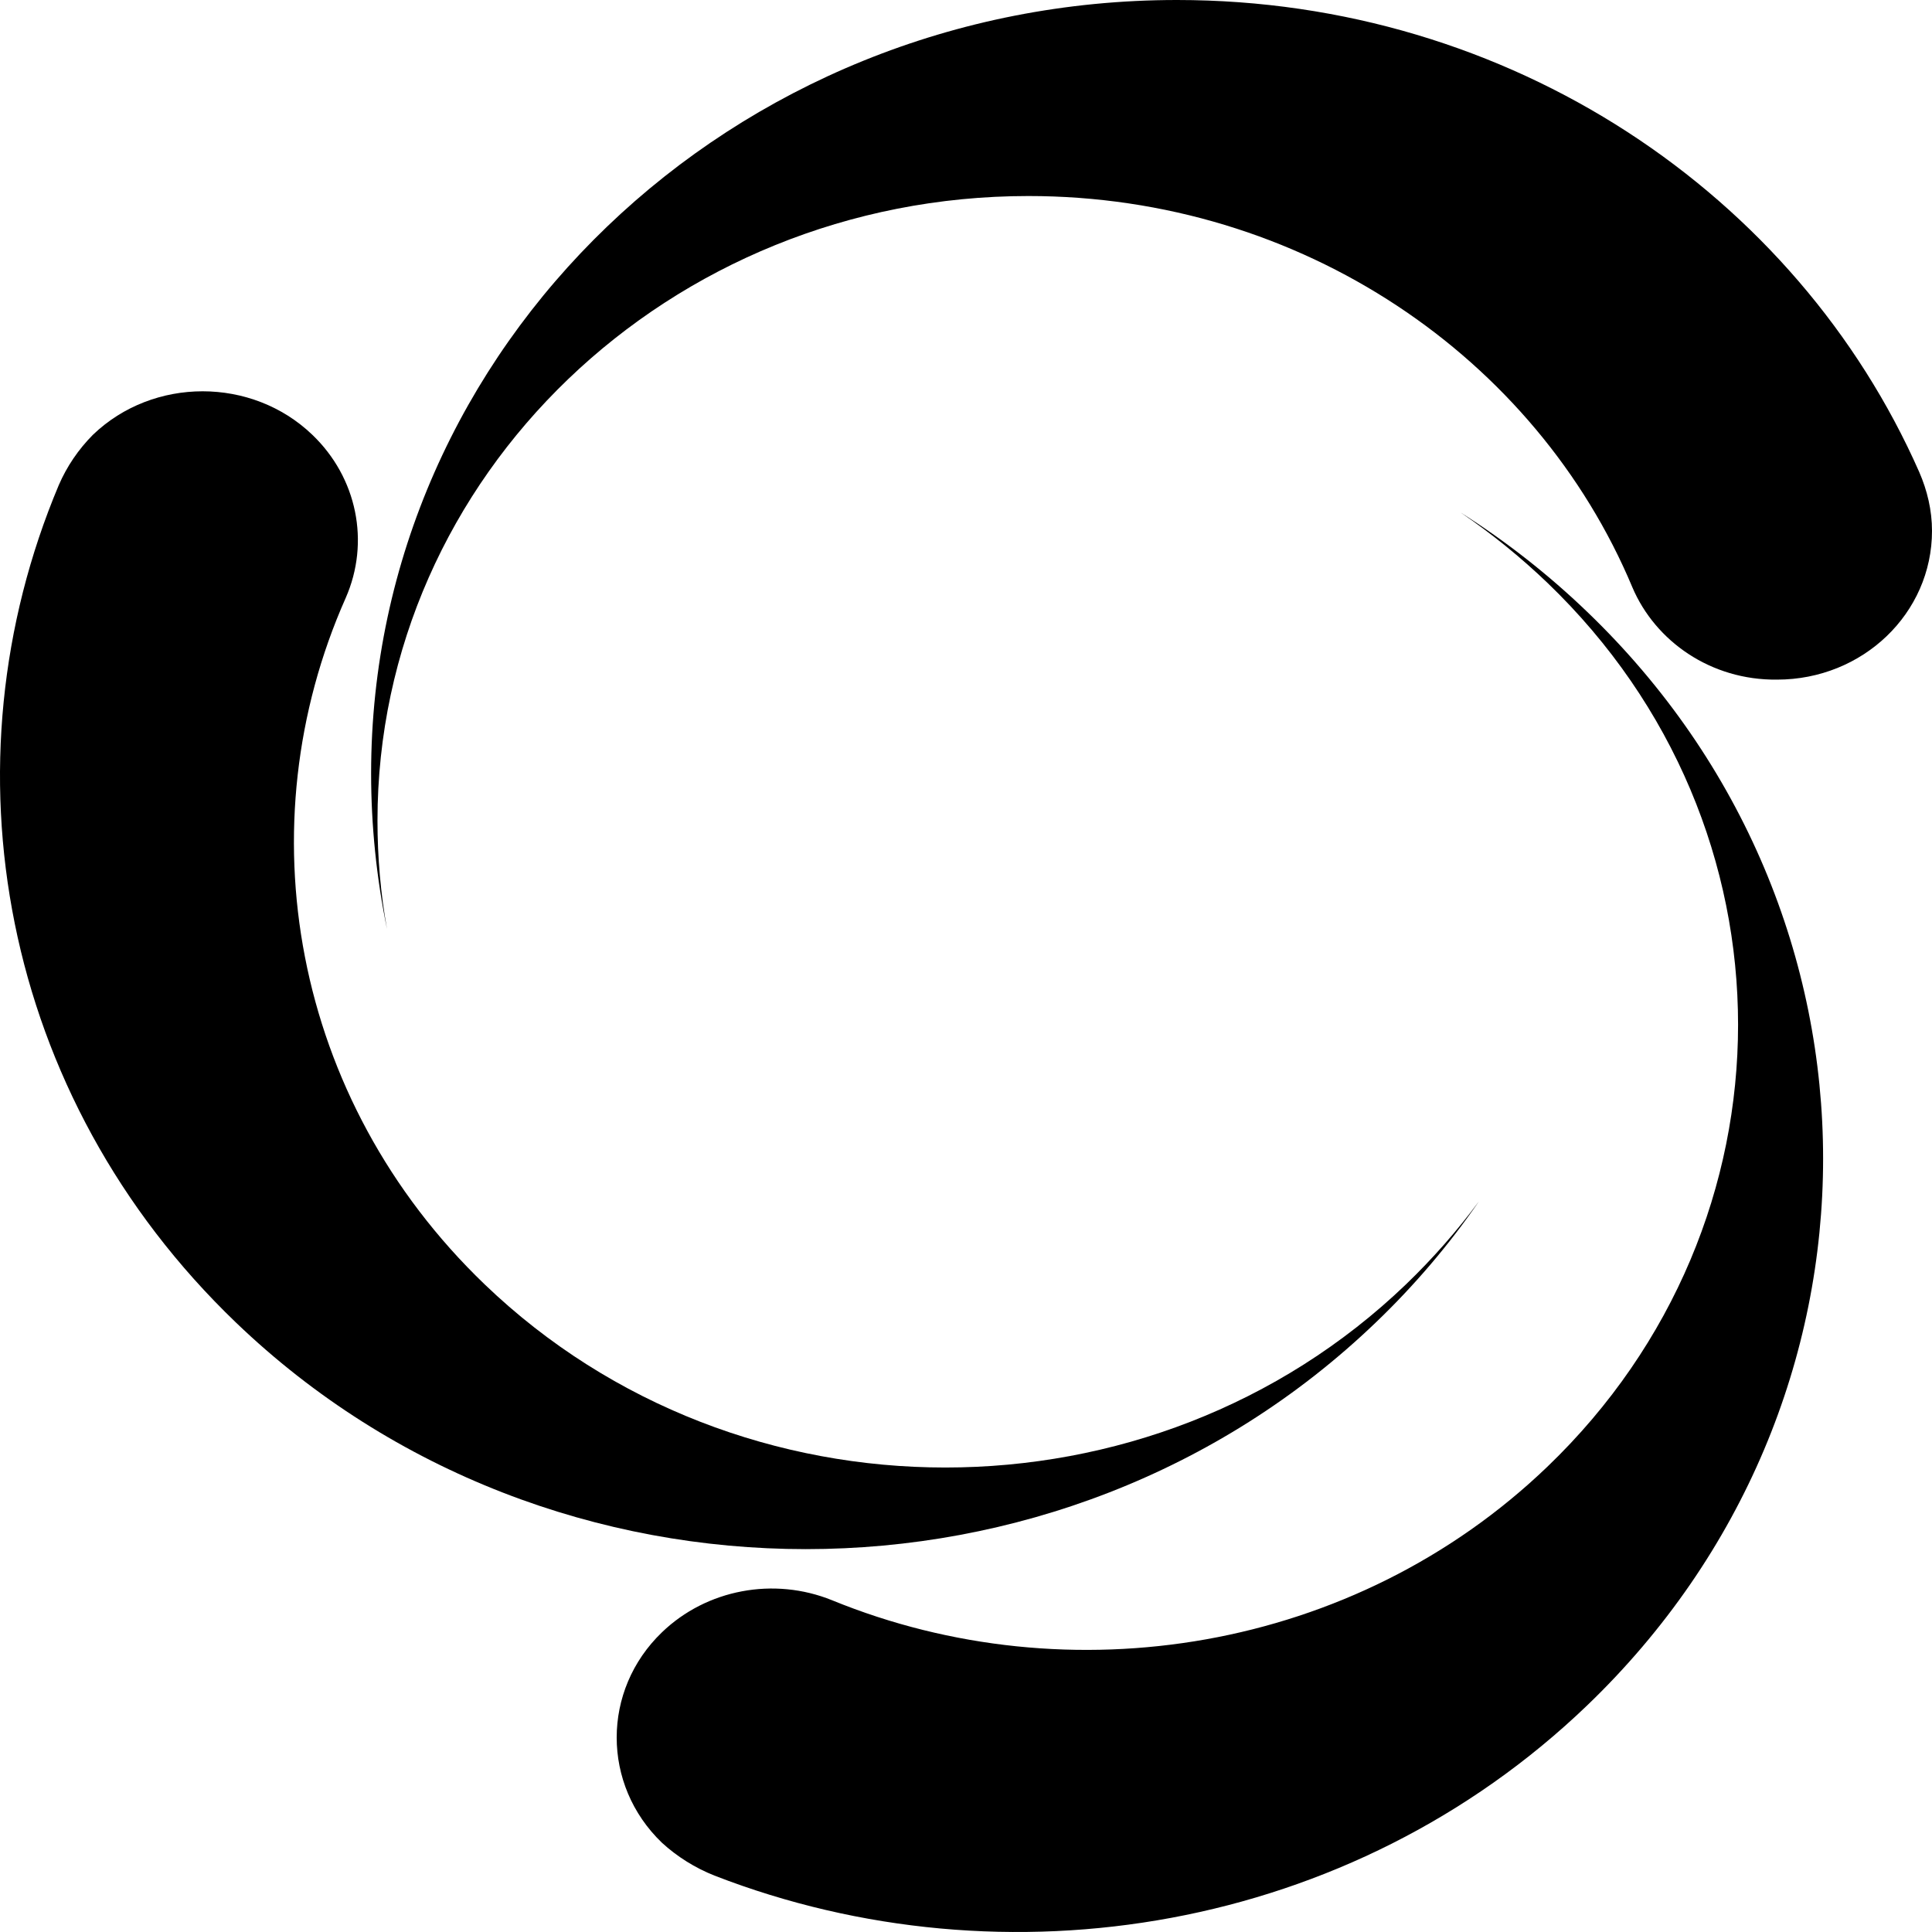
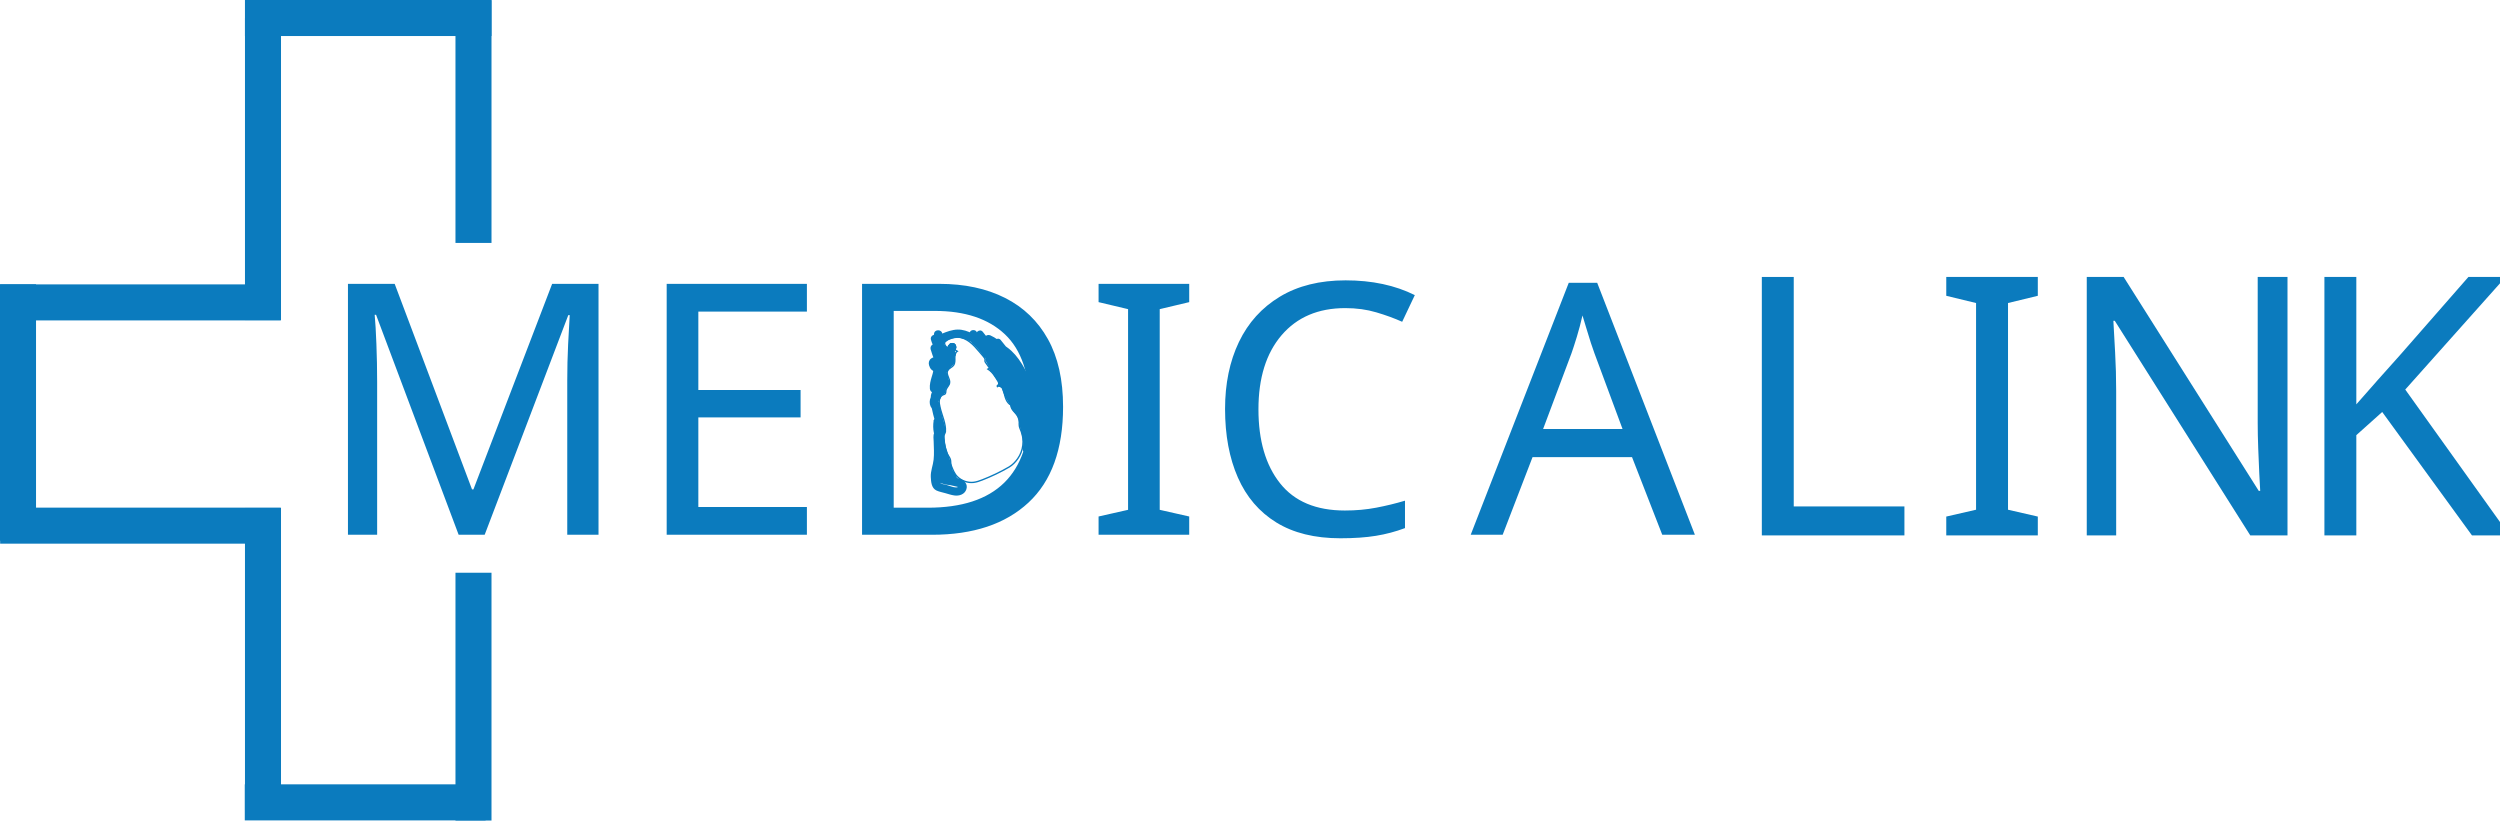
- <svg xmlns="http://www.w3.org/2000/svg" width="287" height="287" viewBox="0 0 287 287" class="logo d-inline-block align-top" id="oemr_logo" alt="openEMR small logo">
-   <g class="emr-menu-logo" transform="matrix(1.825713,0,0,1.752205,-3.3357514e-4,-3.0245411e-7)">
-     <path d="m 67.702,135.668 c 19.27,8.211 42.485,4.396 58.198,-11.317 20.693,-20.694 20.693,-54.254 0,-74.947 a 55.4,55.4 0 0 0 -7.048,-5.949 65.785,65.785 0 0 1 10.281,8.406 c 25.608,25.608 25.608,67.123 0,92.73 -19.205,19.205 -47.334,23.99 -71.001,14.42 a 13.906,13.906 0 0 1 -4.268,-2.78 c -4.915,-4.916 -4.915,-12.933 0,-17.849 a 12.613,12.613 0 0 1 13.838,-2.714" id="blue-color" />
-     <path d="m 28.127,50.697 c -8.213,19.27 -4.397,42.485 11.317,58.2 20.692,20.691 54.253,20.691 74.945,0 a 55.336,55.336 0 0 0 5.95,-7.05 65.747,65.747 0 0 1 -8.406,10.282 c -25.608,25.607 -67.122,25.607 -92.73,0 C -0.003,92.924 -4.787,64.795 4.783,41.127 a 13.87,13.87 0 0 1 2.78,-4.268 c 4.915,-4.914 12.934,-4.914 17.848,0 a 12.612,12.612 0 0 1 2.716,13.838" id="blue-color" />
-     <path d="m 132.82,49.792 c -7.826,-19.464 -26.9,-33.173 -49.146,-33.173 -29.229,0 -52.96,23.733 -52.96,52.96 0,3.104 0.258,6.208 0.776,9.183 A 68.08,68.08 0 0 1 30.196,65.571 C 30.196,29.359 59.554,0 95.766,0 c 27.16,0 50.439,16.49 60.398,40.028 0.647,1.551 1.035,3.232 1.035,4.98 0,6.983 -5.627,12.61 -12.61,12.61 -5.367,0.063 -9.894,-3.234 -11.77,-7.826" id="blue-color" />
-   </g>
+ <svg xmlns="http://www.w3.org/2000/svg" xmlns:xlink="http://www.w3.org/1999/xlink" id="Layer_1" data-name="Layer 1" viewBox="0 0 902.03 296.06">
+   <defs>
+     <style>
+       .cls-1 {
+         font-family: FONTSPRINGDEMO-RotundaHair-LightRegular, 'FONTSPRING DEMO - Rotunda Hair-Light';
+         font-size: 130.6px;
+         font-weight: 300;
+       }
+ 
+       .cls-1, .cls-2, .cls-3 {
+         fill: #0b7bbe;
+       }
+ 
+       .cls-4 {
+         stroke-width: .5px;
+       }
+ 
+       .cls-4, .cls-5 {
+         fill: none;
+         stroke: #0b7bbe;
+         stroke-miterlimit: 10;
+       }
+ 
+       .cls-6 {
+         letter-spacing: -.02em;
+       }
+ 
+       .cls-7 {
+         letter-spacing: -.02em;
+       }
+ 
+       .cls-8 {
+         letter-spacing: .05em;
+       }
+ 
+       .cls-2 {
+         stroke-width: 0px;
+       }
+ 
+       .cls-5 {
+         stroke-width: 13px;
+       }
+ 
+       .cls-3 {
+         font-family: FONTSPRINGDEMO-RotundaExtBd-BlackRegular, 'FONTSPRING DEMO - Rotunda ExtBd-Black';
+         font-size: 126.79px;
+       }
+     </style>
+     <symbol id="New_Symbol" data-name="New Symbol" viewBox="0 0 902.03 296.06">
+       <g>
+         <text class="cls-3" transform="translate(113.25 192.95)">
+           <tspan x="0" y="0">MEDIC</tspan>
+           <tspan class="cls-7" x="417.4" y="0">A</tspan>
+         </text>
+         <path class="cls-4" d="m341.09,155.76c-.03.41-.3.76-.42,1.15-.13.42-.1.87-.06,1.31.18,2.04.38,4.15,1.41,5.92.35.61.81,1.19.94,1.88.07.37.05.75.08,1.12.07.7.36,1.36.64,2.01.31.7.62,1.41,1.06,2.03.22.32.48.61.76.88,1.51,1.47,3.69,2.22,5.79,1.98,1.09-.13,2.13-.5,3.15-.9,3.32-1.29,6.55-2.84,9.64-4.63,1.24-.72,2.3-1.84,3.13-3.01,2.02-2.85,2.5-6.73,1.21-9.98-.24-.6-.53-1.18-.63-1.81-.16-.98.15-2.03-.17-2.97-.28-.84-1-1.43-1.6-2.08s-1.42-1.63-1.21-2.49c-.86-.41-1.46-1.25-1.83-2.13s-.54-1.83-.79-2.76c-.15-.57-.35-1.16-.77-1.57s-1.14-.58-1.61-.22c-.18-.24.23-.46.42-.68.3-.34.08-.88-.15-1.27-.97-1.64-2-3.35-3.62-4.37.2-.11.4-.22.6-.33-.47-.67-.95-1.34-1.42-2.01-.11-.16-.22-.32-.25-.51-.03-.18.03-.36.03-.54,0-.43-.3-.8-.58-1.14-.48-.56-.96-1.13-1.44-1.69-1.05-1.23-2.11-2.48-3.38-3.48s-2.8-1.75-4.41-1.85c-1.78-.11-3.6.63-4.81,1.94-.08,1.02.75,1.95,1.73,2.22s2.07.32,2.89.93c-.76.48-.92,1.52-.91,2.42s.09,1.88-.43,2.62c-.58.82-1.77,1.11-2.18,2.03-.63,1.39.99,2.91.72,4.41-.18,1.01-1.19,1.73-1.34,2.74-.06.43,0,.96-.33,1.24-.16.13-.38.17-.58.24-.82.28-1.34,1.13-1.46,1.99s.07,1.73.26,2.57c.65,2.86,2.16,5.85,1.95,8.77Z" />
+         <path class="cls-2" d="m335.91,122.62c.31,1.13.79,2.23,1.46,3.19s2.08,2.01,3.28,1.1l-1.82-.23c1.06,1.25,2.57,2.13,4.18,2.43l-.66-2.51c-.95.75-.8,1.93-.74,2.99,0,.1,0,.19,0,.29,0,.23-.04.06.03-.06.06-.1.36-.31.14-.22-.19.08-.42.27-.56.41-.17.17-.51.49-.56.72-.05.07-.06.08,0,.03.15-.18.38-.16.67.04.39-.16.61-.11.66.15.04.15.05.11.02-.14.11-2.69-1.79-4.67-3.72-6.26-.52-.43-1.2-.59-1.82-.23-.57.33-.87,1.06-.69,1.69.8,2.83,1.96,5.56,3.43,8.1.41.7,1.35.94,2.05.54.54-.31.86-.76,1.05-1.35.33-1.05-.77-2.22-1.85-1.85-.53.18-1.02.26-1.57.13-.73-.17-1.71.22-1.85,1.05-.17.98-.15,1.94.2,2.89.28.76,1.02,1.28,1.85,1.05.73-.2,1.33-1.08,1.05-1.85-.15-.42-.27-.84-.2-1.29l-1.85,1.05c1.06.24,2.13.23,3.16-.13l-1.85-1.85.33-.45,2.05.54c-1.35-2.33-2.4-4.79-3.13-7.38l-2.51,1.46c.97.8,2.09,1.67,2.62,2.84.23.52.19,1,.24,1.62.09,1.01.62,1.97,1.64,2.3.83.26,1.69-.05,2.23-.7.15-.17.25-.38.4-.56-.03.04-.18.16,0,.01.34-.28.69-.47.93-.87.35-.57.43-1.23.38-1.89-.02-.25-.06-.49-.07-.74,0-.07,0-.14,0-.21,0-.12,0-.09-.01.07-.05.08-.28.35-.04.16.87-.68.38-2.31-.66-2.51-1.17-.22-2.09-.75-2.86-1.66-.39-.45-1.32-.61-1.82-.23.69-.52,1.02.35.7-.21-.15-.26-.32-.5-.46-.77-.26-.49-.43-.99-.57-1.52-.5-1.86-3.4-1.07-2.89.8h0Z" />
+         <path class="cls-2" d="m337.04,130.78c-.26.21-.44.58-.51.91-.04.16-.05.35-.07.52-.02.16,0,.08.03-.22.38-.48.46-.64.27-.48l.66-.39c-.1.04-.08.04.07,0,.13-.03.26-.03.39,0l.23.1c-.09-.06-.08-.04.03.04.22.18.03,0,0-.03.15.2.19.25.12.16-.02-.03-.04-.06-.06-.1-.03-.06-.1-.14-.11-.21.01.08.13.34.05.11-.02-.06-.04-.13-.06-.19-.05-.17,0-.29,0,.05,0,.2-.07.38-.19.54-.04.06-.39.33-.19.21.1-.05.09-.04-.04.02-.13.05-.15.06-.04.02.07-.02.15-.05.22-.07.32-.09.66-.16.99-.21.07-.01.16-.02.23-.03-.41.1-.15.02-.03,0,.15-.02.31-.04.46-.06.44-.05.88-.11,1.31-.18.75-.13,1.48-.37,2.16-.74s.97-1.38.54-2.05-1.32-.94-2.05-.54c-.08.04-.27.1-.32.17.22-.09.26-.11.11-.05-.06.02-.11.04-.17.06-.23.08-.46.14-.7.19s-.48.09-.72.13c-.16.02-.12.02.12-.02-.06,0-.12.02-.18.02-.09.01-.18.02-.28.03-1.1.14-2.48.2-3.39.9-.75.58-.96,1.49-.71,2.39.16.56.43,1.17.86,1.58.57.57,1.39.85,2.18.62.58-.17,1.01-.65,1.17-1.23.05-.19.06-.39.08-.58.02-.16,0-.08-.03.21-.06.18-.15.34-.27.48.61-.5.56-1.61,0-2.12-.65-.59-1.47-.54-2.12,0h0Z" />
+         <path class="cls-2" d="m336.98,120.62c.01,1.2.2,2.36.61,3.5.25.71,1.04,1.35,1.85,1.05.5-.19.89-.4,1.14-.9.04-.08.41-1.41.2-1.46l-.25.55c.22-.1.45-.2.67-.29.37-.15.74-.31,1.12-.44.72-.26,1.46-.5,2.22-.63,1.47-.25,2.88.05,4.23.65,1.06.47,2.83,1.13,3.52,2.13l2.05-2.05c-.56-.36-1.13-.71-1.69-1.07-1.42-.9-3.11,1.22-1.82,2.36,1.5,1.31,2.77,2.77,3.82,4.46.94,1.51,3.02.48,2.74-1.16-.44-2.56-1.32-5-2.57-7.28l-2.36,1.82c3.03,3.82,6.06,7.64,9.09,11.47.91,1.15,3.05-.1,2.51-1.46-1.13-2.84-2.34-5.65-3.64-8.42l-2.59,1.51c2.92,4.86,5.9,9.74,9.92,13.78,1.11,1.12,2.78-.05,2.51-1.46-.54-2.77-2.01-5.18-3.64-7.44-1.77-2.45-3.63-4.83-5.55-7.16-1.09-1.32-3.25.39-2.36,1.82.42.67.84,1.35,1.26,2.02l2.36-1.82c-1.39-1.57-3.07-2.82-4.98-3.69-1.46-.67-3.13,1.1-1.82,2.36,1.95,1.87,4.44,2.95,6.51,4.66,1.93,1.59,3.42,3.63,4.67,5.78s2.25,4.4,3.25,6.65c1.19,2.68,2.46,5.67,1.97,8.67l2.95.4c-.17-2.48-1.7-4.55-2.94-6.62s-2.63-4.26-4.09-6.29c-2.85-3.94-6.18-7.52-10.37-10.06-1.04-.63-2.7.44-2.2,1.69,1.98,4.96,6.39,8.22,9.32,12.56s5.03,9.6,5.9,14.96c.23,1.42,2.68,1.44,2.89,0,.17-1.2.35-2.4.52-3.59.22-1.51-1.29-2.44-2.51-1.46-1.37,1.1-1.31,3.2-1.53,4.79-.29,2.07-.59,4.14-.88,6.21-.26,1.85,2.42,2.73,2.89.8.6-2.43-.02-4.8-.52-7.19-.45-2.16-.74-4.47-1.72-6.47-.43-.87-1.11-1.5-1.66-2.28-.62-.89-.89-1.97-1.5-2.89-1.27-1.89-2.11-3.88-2.54-6.11l-2.51,1.46c1.27,1.47,2.38,3.05,3.36,4.73s3.38.21,2.59-1.51c-1.08-2.37-3.05-4.15-4.66-6.15-1.82-2.26-3.16-4.8-4.46-7.38-.87-1.72-3.46-.21-2.59,1.51,1.29,2.55,2.63,5.03,4.38,7.29,1.6,2.06,3.64,3.84,4.74,6.24l2.59-1.51c-1.11-1.9-2.39-3.67-3.83-5.34-1.06-1.23-2.77.12-2.51,1.46.39,2.03,1.12,4,2.17,5.78.52.88,1.11,1.63,1.5,2.57s.85,1.63,1.49,2.39c1.31,1.57,1.54,3.62,1.95,5.55.47,2.23,1.39,4.78.83,7.06l2.89.8c.25-1.75.5-3.51.75-5.26.11-.8.23-1.59.34-2.39.09-.62.05-1.62.56-2.03l-2.51-1.46c-.17,1.2-.35,2.4-.52,3.59h2.89c-.86-5.31-2.82-10.46-5.74-14.98-1.41-2.18-3.06-4.18-4.81-6.09s-3.67-3.95-4.67-6.44l-2.2,1.69c3.73,2.26,6.75,5.46,9.3,8.98,1.27,1.75,2.44,3.58,3.57,5.42.56.92,1.11,1.85,1.66,2.78.58.99,1.31,2.02,1.39,3.2.11,1.57,2.65,2.17,2.95.4.53-3.2-.26-6.19-1.48-9.15-1.1-2.64-2.28-5.28-3.65-7.79-1.29-2.34-2.83-4.6-4.79-6.43-2.21-2.07-5.07-3.23-7.25-5.31l-1.82,2.36c1.7.78,3.13,1.82,4.37,3.22,1.13,1.27,3.26-.38,2.36-1.82-.42-.67-.84-1.35-1.26-2.02l-2.36,1.82c1.75,2.14,3.46,4.31,5.08,6.55,1.49,2.06,2.84,4.19,3.34,6.72l2.51-1.46c-3.84-3.87-6.66-8.53-9.45-13.18-1.01-1.68-3.4-.21-2.59,1.51,1.19,2.53,2.31,5.1,3.34,7.7l2.51-1.46c-3.03-3.82-6.06-7.64-9.09-11.47-1.09-1.37-3.14.38-2.36,1.82,1.13,2.06,1.86,4.25,2.26,6.57l2.74-1.16c-1.18-1.9-2.6-3.6-4.28-5.07l-1.82,2.36c.56.36,1.13.71,1.69,1.07,1.23.78,2.9-.8,2.05-2.05-.97-1.42-2.5-2.17-4-2.92-1.68-.84-3.48-1.49-5.38-1.44s-3.83.73-5.63,1.49c-.67.29-1.39.53-1.79,1.19-.18.29-.25.64-.28.97-.02.17-.02.33,0,.5,0,.38.04.32.12-.17l.9-.69-.17.06,1.85,1.05c-.32-.9-.49-1.75-.5-2.7-.02-1.93-3.02-1.93-3,0h0Z" />
+         <path class="cls-2" d="m336.63,131.98c.42,1.35-.05,2.66-.45,3.97-.42,1.4-.81,2.83-.67,4.31s1.88,1.96,2.8.76c1.52-2,2.34-4.32,2.61-6.8l-2.56,1.06c.56.46.94,1.03.8,1.79s.2,1.7,1.05,1.85c-.09-1.13-.36-1.46-.79-.99-.14.11-.27.22-.4.35-.28.3-.54.71-.64,1.11-.03.11-.17.85-.08.98.76-.51.83-.68.2-.51-.19.02-.36.07-.53.16-1.64.62-2.33,2.28-2.09,3.93.21,1.44,2.07,1.25,2.74.36.14-.18.28-.37.42-.55l-2.59-1.51c-.34.49-.46.99-.47,1.58,0,1.23,1.7,2.08,2.56,1.06.35-.41.66-.83.9-1.31.63-1.26-.71-2.91-2.05-2.05-1.89,1.21-2.62,3.93-1.2,5.8.46.6,1.13.93,1.87.61.65-.27,1.11-1.06.87-1.77-.11-.31-.13-.44-.12-.78l-2.95.4c.52,2.56,1.15,5.09,1.88,7.59.54,1.85,3.44,1.06,2.89-.8-.74-2.5-1.36-5.03-1.88-7.59-.35-1.71-2.89-1.24-2.95.4-.02.54.05,1.06.23,1.57l2.74-1.16c-.4-.52-.51-1.28.12-1.69l-2.05-2.05c-.13.25-.25.49-.43.7l2.56,1.06.06-.07c.47-.67.12-1.66-.54-2.05-.76-.46-1.57-.11-2.05.54-.14.18-.28.37-.42.55l2.74.36c-.07-.46,1.36-.56,1.59-.71.43-.29.74-.74.87-1.24.06-.22.07-.45.08-.68,0-.1,0-.2,0-.29,0-.23-.01-.2-.07.08.55-.65,1.22-.98,1.38-1.92.18-1.06-.52-2.18-1.6-2.36l1.05,1.85c.33-1.76-.15-3.54-1.57-4.71-1.05-.86-2.41-.27-2.56,1.06-.21,1.95-1.02,3.73-2.2,5.29l2.8.76c-.3-3.14,2.01-5.87,1.01-9.07-.58-1.84-3.47-1.05-2.89.8h0Z" />
+         <path class="cls-2" d="m336.85,151.9c-.2,1.41-.19,2.73.07,4.13s2.59,1.41,2.89,0c.08-.38.13-.56.46-.77l-2.2-.9c.09.27.15.54.2.81.09.13.02.18-.23.15-.31.36-.73.36-.97.87-.44.92-.22,2.19-.19,3.17.06,2.16.21,4.33-.02,6.48s-1.13,4.12-1.02,6.28c.09,1.77.24,4.01,2.05,4.86.99.46,2.14.66,3.19.96s2.12.66,3.21.82c1.79.27,3.8-.36,4.4-2.25.56-1.77-.67-3.19-2.28-3.72-2.08-.69-4.37-1.02-6.51-1.5-1.92-.44-2.57,2.2-.8,2.89s3.53.97,5.37.93c1.23-.03,2.07-1.66,1.06-2.56-.75-.67-1.19-1.36-1.44-2.33l-2.74,1.16c.34.52.67,1.03,1.01,1.55l2.05-2.05c-1.01-.46-1.99-.66-3.08-.86-.76-.14-1.88-.31-2.13-1.18l-2.2,1.69,3.4,1.51c.8.35,1.53.18,2.05-.54s.37-1.59-.07-2.3c-.53-.86-.98-1.54-1.2-2.55l-2.51,1.46c.88.94,1.71,1.92,2.51,2.92s2.72.2,2.56-1.06c-.6-4.57-3.32-8.82-3.03-13.49.12-1.93-2.88-1.92-3,0-.3,4.78,2.42,8.87,3.03,13.49l2.56-1.06c-.8-1.01-1.64-1.98-2.51-2.92-1.08-1.16-2.8.07-2.51,1.46.15.7.38,1.37.7,2.01.14.29.31.56.49.84l.23.31c.26.48.31.27.14-.61l2.05-.54-3.4-1.51c-1.13-.5-2.59.33-2.2,1.69.36,1.25,1.21,2.16,2.38,2.71,1.34.63,2.87.51,4.2,1.12,1.25.57,2.94-.68,2.05-2.05-.34-.52-.67-1.03-1.01-1.55-.91-1.4-3.18-.53-2.74,1.16.37,1.43,1.11,2.67,2.21,3.65l1.06-2.56c-1.6.04-3.08-.24-4.58-.82l-.8,2.89c1.35.31,2.71.61,4.06.92.6.14,1.21.26,1.81.41.2.05.58.09.75.22.14.1.16-.09-.02-.01-1.05.49-3.02-.45-4.07-.73-.65-.18-1.52-.26-2.1-.58-.54-.3-.45-.39-.57-1.13-.42-2.69.72-5.21.93-7.88.1-1.31.09-2.62.05-3.93-.02-.7-.05-1.39-.07-2.09-.02-.65-.18-1.56.01-2.19l-1.05,1.05c2.3-.55,2.72-2.59,2.12-4.65-.26-.9-1.37-1.43-2.2-.9-.95.61-1.61,1.45-1.84,2.56h2.89c-.15-.83-.19-1.69-.07-2.54s-.2-1.6-1.05-1.85c-.7-.2-1.73.25-1.85,1.05h0Z" />
+         <path class="cls-2" d="m361.76,139.7c1.93,0,1.93-3,0-3s-1.93,3,0,3h0Z" />
+         <path class="cls-2" d="m361.68,139.87c1.93,0,1.93-3,0-3s-1.93,3,0,3h0Z" />
+         <path class="cls-2" d="m361.62,139.8c1.93,0,1.93-3,0-3s-1.93,3,0,3h0Z" />
+         <path class="cls-2" d="m358.35,134.37c1.93,0,1.93-3,0-3s-1.93,3,0,3h0Z" />
+         <path class="cls-2" d="m356.75,129.18c1.93,0,1.93-3,0-3s-1.93,3,0,3h0Z" />
+         <path class="cls-2" d="m343.5,126.83c1.93,0,1.93-3,0-3s-1.93,3,0,3h0Z" />
+         <path class="cls-2" d="m343.6,126.8c1.93,0,1.93-3,0-3s-1.93,3,0,3h0Z" />
+         <path class="cls-2" d="m343.57,126.74c1.93,0,1.93-3,0-3s-1.93,3,0,3h0Z" />
+         <path class="cls-2" d="m343.62,126.77c1.93,0,1.93-3,0-3s-1.93,3,0,3h0Z" />
+         <path class="cls-2" d="m342.46,126.93h.03c.17.12.36.18.56.19.2.04.4.04.6-.03.2-.05.37-.14.51-.27.16-.11.29-.25.39-.42l.15-.36c.07-.27.07-.53,0-.8l-.15-.36c-.13-.23-.31-.4-.54-.54h-.03c-.17-.12-.36-.18-.56-.19-.2-.04-.4-.04-.6.03-.2.05-.37.14-.51.27-.16.11-.29.25-.39.42l-.15.36c-.07.27-.07.53,0,.8l.15.36c.13.23.31.4.54.54h0Z" />
+         <path class="cls-2" d="m339.55,124.62c1.93,0,1.93-3,0-3s-1.93,3,0,3h0Z" />
+         <path class="cls-2" d="m351.19,122.1c1.93,0,1.93-3,0-3s-1.93,3,0,3h0Z" />
+         <text class="cls-1" transform="translate(623.27 193.18) scale(.98 1)">
+           <tspan class="cls-8" x="0" y="0">L</tspan>
+           <tspan x="75.36" y="0">IN</tspan>
+           <tspan class="cls-6" x="207.13" y="0">K</tspan>
+         </text>
+         <line class="cls-5" x1="88.38" y1="6.5" x2="177.33" y2="6.5" />
+         <line class="cls-5" x1="170.84" y1=".07" x2="170.84" y2="87.65" />
+         <line class="cls-5" x1="94.89" y1="6.5" x2="94.89" y2="115.48" />
+         <line class="cls-5" x1=".05" y1="109.11" x2="101.31" y2="109.11" />
+         <line class="cls-5" x1="6.5" y1="102.57" x2="6.5" y2="195.12" />
+         <line class="cls-5" x1=".05" y1="189.66" x2="101.31" y2="189.66" />
+         <line class="cls-5" x1="94.89" y1="183.28" x2="94.89" y2="292.26" />
+         <line class="cls-5" x1="88.32" y1="289.5" x2="175.21" y2="289.5" />
+         <line class="cls-5" x1="170.84" y1="206.65" x2="170.84" y2="296.06" />
+       </g>
+     </symbol>
+   </defs>
+   <use width="902.03" height="296.06" xlink:href="#New_Symbol" />
</svg>
